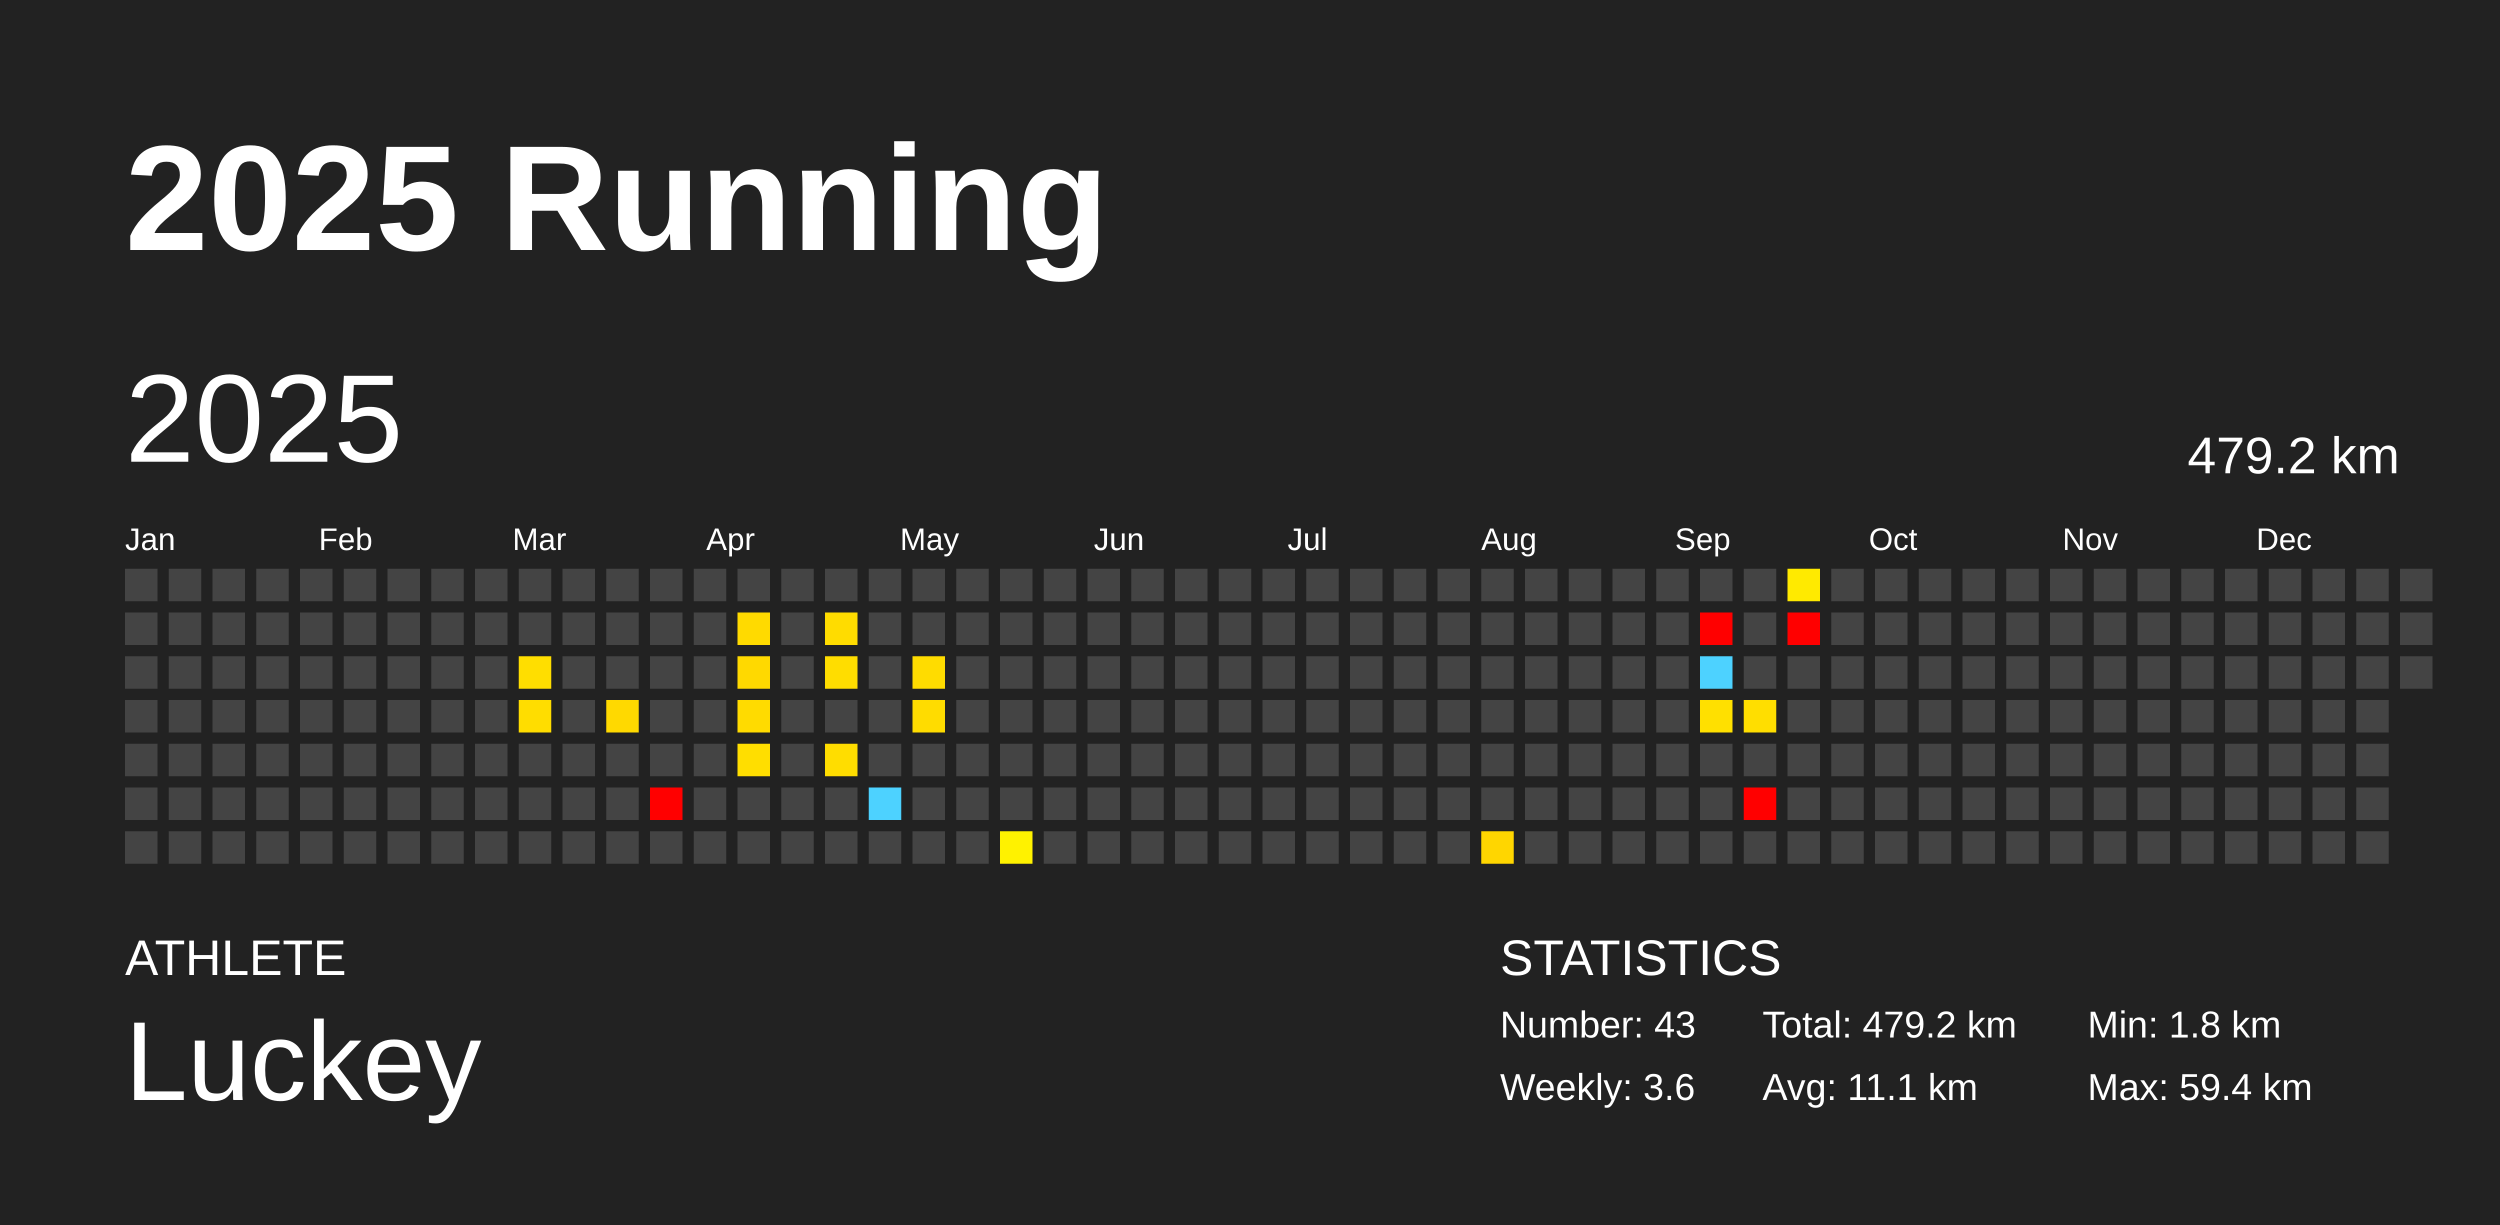
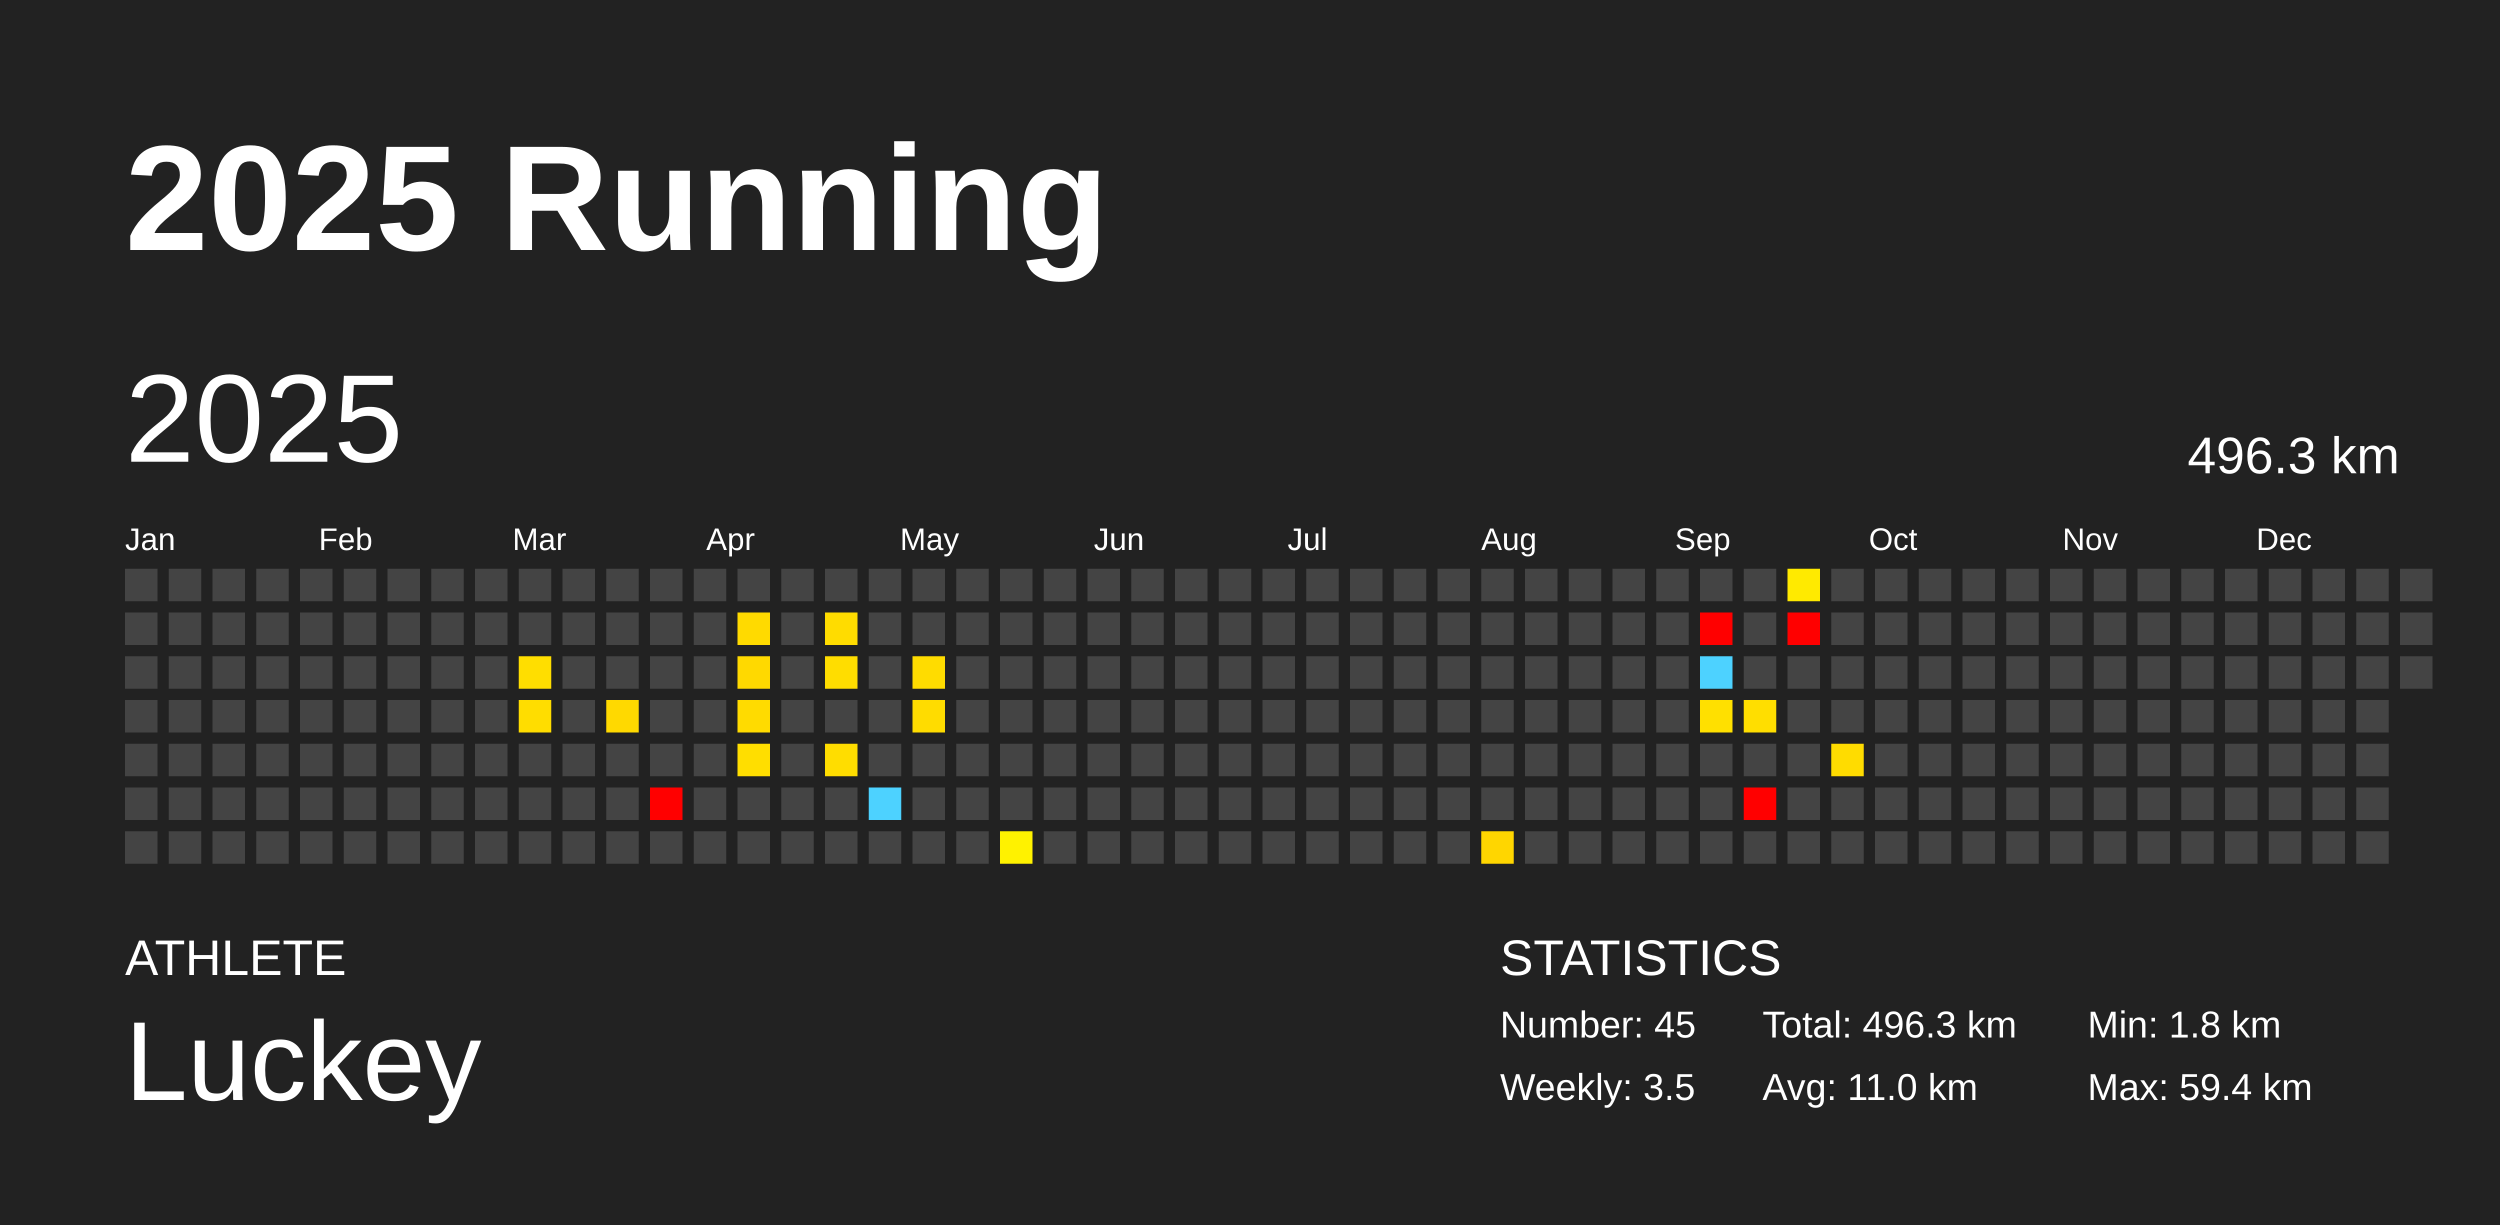
<svg xmlns="http://www.w3.org/2000/svg" baseProfile="full" height="98mm" version="1.1" viewBox="0,0,200,98" width="200mm">
  <defs />
  <rect fill="#222222" height="98" width="200" x="0" y="0" />
  <text fill="#FFFFFF" style="font-size:12px; font-family:Arial; font-weight:bold;" x="10" y="20">2025 Running</text>
  <text fill="#FFFFFF" style="font-size:4px; font-family:Arial" x="10" y="78">ATHLETE</text>
  <text fill="#FFFFFF" style="font-size:9px; font-family:Arial" x="10" y="88">Luckey</text>
  <text fill="#FFFFFF" style="font-size:4px; font-family:Arial" x="120" y="78">STATISTICS</text>
-   <text fill="#FFFFFF" style="font-size:3px; font-family:Arial" x="120" y="83">Number: 43</text>
-   <text fill="#FFFFFF" style="font-size:3px; font-family:Arial" x="120" y="88">Weekly: 3.6</text>
-   <text fill="#FFFFFF" style="font-size:3px; font-family:Arial" x="141" y="83">Total: 479.2 km</text>
-   <text fill="#FFFFFF" style="font-size:3px; font-family:Arial" x="141" y="88">Avg: 11.1 km</text>
+   <text fill="#FFFFFF" style="font-size:3px; font-family:Arial" x="120" y="83">Number: 45</text>
+   <text fill="#FFFFFF" style="font-size:3px; font-family:Arial" x="120" y="88">Weekly: 3.5</text>
+   <text fill="#FFFFFF" style="font-size:3px; font-family:Arial" x="141" y="83">Total: 496.3 km</text>
+   <text fill="#FFFFFF" style="font-size:3px; font-family:Arial" x="141" y="88">Avg: 11.0 km</text>
  <text fill="#FFFFFF" style="font-size:3px; font-family:Arial" x="167" y="83">Min: 1.8 km</text>
  <text fill="#FFFFFF" style="font-size:3px; font-family:Arial" x="167" y="88">Max: 59.4 km</text>
  <text dominant-baseline="hanging" fill="#FFFFFF" style="font-size:10.0px; font-family:Arial;" x="10" y="30">2025</text>
-   <text dominant-baseline="hanging" fill="#FFFFFF" style="font-size:4.125px; font-family:Arial;" x="175" y="35">479.2 km</text>
+   <text dominant-baseline="hanging" fill="#FFFFFF" style="font-size:4.125px; font-family:Arial;" x="175" y="35">496.3 km</text>
  <text fill="#FFFFFF" style="font-size:2.5px; font-family:Arial" x="10.0" y="44">Jan</text>
  <text fill="#FFFFFF" style="font-size:2.5px; font-family:Arial" x="25.5" y="44">Feb</text>
  <text fill="#FFFFFF" style="font-size:2.5px; font-family:Arial" x="41.0" y="44">Mar</text>
  <text fill="#FFFFFF" style="font-size:2.5px; font-family:Arial" x="56.5" y="44">Apr</text>
  <text fill="#FFFFFF" style="font-size:2.5px; font-family:Arial" x="72.0" y="44">May</text>
  <text fill="#FFFFFF" style="font-size:2.5px; font-family:Arial" x="87.5" y="44">Jun</text>
  <text fill="#FFFFFF" style="font-size:2.5px; font-family:Arial" x="103.0" y="44">Jul</text>
  <text fill="#FFFFFF" style="font-size:2.5px; font-family:Arial" x="118.5" y="44">Aug</text>
  <text fill="#FFFFFF" style="font-size:2.5px; font-family:Arial" x="134.0" y="44">Sep</text>
  <text fill="#FFFFFF" style="font-size:2.5px; font-family:Arial" x="149.5" y="44">Oct</text>
  <text fill="#FFFFFF" style="font-size:2.5px; font-family:Arial" x="165.0" y="44">Nov</text>
  <text fill="#FFFFFF" style="font-size:2.5px; font-family:Arial" x="180.5" y="44">Dec</text>
  <rect fill="#444444" height="2.6" width="2.6" x="10.0" y="45.5" />
  <rect fill="#444444" height="2.6" width="2.6" x="10.0" y="49.0" />
  <rect fill="#444444" height="2.6" width="2.6" x="10.0" y="52.5" />
  <rect fill="#444444" height="2.6" width="2.6" x="10.0" y="56.0" />
  <rect fill="#444444" height="2.6" width="2.6" x="10.0" y="59.5" />
  <rect fill="#444444" height="2.6" width="2.6" x="10.0" y="63.0" />
  <rect fill="#444444" height="2.6" width="2.6" x="10.0" y="66.5" />
  <rect fill="#444444" height="2.6" width="2.6" x="13.5" y="45.5" />
  <rect fill="#444444" height="2.6" width="2.6" x="13.5" y="49.0" />
  <rect fill="#444444" height="2.6" width="2.6" x="13.5" y="52.5" />
  <rect fill="#444444" height="2.6" width="2.6" x="13.5" y="56.0" />
  <rect fill="#444444" height="2.6" width="2.6" x="13.5" y="59.5" />
  <rect fill="#444444" height="2.6" width="2.6" x="13.5" y="63.0" />
  <rect fill="#444444" height="2.6" width="2.6" x="13.5" y="66.5" />
  <rect fill="#444444" height="2.6" width="2.6" x="17.0" y="45.5" />
  <rect fill="#444444" height="2.6" width="2.6" x="17.0" y="49.0" />
  <rect fill="#444444" height="2.6" width="2.6" x="17.0" y="52.5" />
  <rect fill="#444444" height="2.6" width="2.6" x="17.0" y="56.0" />
  <rect fill="#444444" height="2.6" width="2.6" x="17.0" y="59.5" />
  <rect fill="#444444" height="2.6" width="2.6" x="17.0" y="63.0" />
  <rect fill="#444444" height="2.6" width="2.6" x="17.0" y="66.5" />
  <rect fill="#444444" height="2.6" width="2.6" x="20.5" y="45.5" />
  <rect fill="#444444" height="2.6" width="2.6" x="20.5" y="49.0" />
  <rect fill="#444444" height="2.6" width="2.6" x="20.5" y="52.5" />
  <rect fill="#444444" height="2.6" width="2.6" x="20.5" y="56.0" />
  <rect fill="#444444" height="2.6" width="2.6" x="20.5" y="59.5" />
  <rect fill="#444444" height="2.6" width="2.6" x="20.5" y="63.0" />
  <rect fill="#444444" height="2.6" width="2.6" x="20.5" y="66.5" />
  <rect fill="#444444" height="2.6" width="2.6" x="24.0" y="45.5" />
  <rect fill="#444444" height="2.6" width="2.6" x="24.0" y="49.0" />
  <rect fill="#444444" height="2.6" width="2.6" x="24.0" y="52.5" />
  <rect fill="#444444" height="2.6" width="2.6" x="24.0" y="56.0" />
  <rect fill="#444444" height="2.6" width="2.6" x="24.0" y="59.5" />
  <rect fill="#444444" height="2.6" width="2.6" x="24.0" y="63.0" />
  <rect fill="#444444" height="2.6" width="2.6" x="24.0" y="66.5" />
  <rect fill="#444444" height="2.6" width="2.6" x="27.5" y="45.5" />
  <rect fill="#444444" height="2.6" width="2.6" x="27.5" y="49.0" />
  <rect fill="#444444" height="2.6" width="2.6" x="27.5" y="52.5" />
  <rect fill="#444444" height="2.6" width="2.6" x="27.5" y="56.0" />
  <rect fill="#444444" height="2.6" width="2.6" x="27.5" y="59.5" />
  <rect fill="#444444" height="2.6" width="2.6" x="27.5" y="63.0" />
  <rect fill="#444444" height="2.6" width="2.6" x="27.5" y="66.5" />
  <rect fill="#444444" height="2.6" width="2.6" x="31.0" y="45.5" />
  <rect fill="#444444" height="2.6" width="2.6" x="31.0" y="49.0" />
  <rect fill="#444444" height="2.6" width="2.6" x="31.0" y="52.5" />
  <rect fill="#444444" height="2.6" width="2.6" x="31.0" y="56.0" />
  <rect fill="#444444" height="2.6" width="2.6" x="31.0" y="59.5" />
  <rect fill="#444444" height="2.6" width="2.6" x="31.0" y="63.0" />
  <rect fill="#444444" height="2.6" width="2.6" x="31.0" y="66.5" />
  <rect fill="#444444" height="2.6" width="2.6" x="34.5" y="45.5" />
  <rect fill="#444444" height="2.6" width="2.6" x="34.5" y="49.0" />
  <rect fill="#444444" height="2.6" width="2.6" x="34.5" y="52.5" />
  <rect fill="#444444" height="2.6" width="2.6" x="34.5" y="56.0" />
  <rect fill="#444444" height="2.6" width="2.6" x="34.5" y="59.5" />
  <rect fill="#444444" height="2.6" width="2.6" x="34.5" y="63.0" />
  <rect fill="#444444" height="2.6" width="2.6" x="34.5" y="66.5" />
  <rect fill="#444444" height="2.6" width="2.6" x="38.0" y="45.5" />
  <rect fill="#444444" height="2.6" width="2.6" x="38.0" y="49.0" />
  <rect fill="#444444" height="2.6" width="2.6" x="38.0" y="52.5" />
  <rect fill="#444444" height="2.6" width="2.6" x="38.0" y="56.0" />
  <rect fill="#444444" height="2.6" width="2.6" x="38.0" y="59.5" />
  <rect fill="#444444" height="2.6" width="2.6" x="38.0" y="63.0" />
  <rect fill="#444444" height="2.6" width="2.6" x="38.0" y="66.5" />
  <rect fill="#444444" height="2.6" width="2.6" x="41.5" y="45.5" />
  <rect fill="#444444" height="2.6" width="2.6" x="41.5" y="49.0" />
  <rect fill="#ffde00" height="2.6" width="2.6" x="41.5" y="52.5" />
  <rect fill="#ffdd00" height="2.6" width="2.6" x="41.5" y="56.0" />
  <rect fill="#444444" height="2.6" width="2.6" x="41.5" y="59.5" />
  <rect fill="#444444" height="2.6" width="2.6" x="41.5" y="63.0" />
  <rect fill="#444444" height="2.6" width="2.6" x="41.5" y="66.5" />
  <rect fill="#444444" height="2.6" width="2.6" x="45.0" y="45.5" />
  <rect fill="#444444" height="2.6" width="2.6" x="45.0" y="49.0" />
  <rect fill="#444444" height="2.6" width="2.6" x="45.0" y="52.5" />
  <rect fill="#444444" height="2.6" width="2.6" x="45.0" y="56.0" />
  <rect fill="#444444" height="2.6" width="2.6" x="45.0" y="59.5" />
  <rect fill="#444444" height="2.6" width="2.6" x="45.0" y="63.0" />
  <rect fill="#444444" height="2.6" width="2.6" x="45.0" y="66.5" />
  <rect fill="#444444" height="2.6" width="2.6" x="48.5" y="45.5" />
  <rect fill="#444444" height="2.6" width="2.6" x="48.5" y="49.0" />
  <rect fill="#444444" height="2.6" width="2.6" x="48.5" y="52.5" />
  <rect fill="#ffd900" height="2.6" width="2.6" x="48.5" y="56.0" />
  <rect fill="#444444" height="2.6" width="2.6" x="48.5" y="59.5" />
  <rect fill="#444444" height="2.6" width="2.6" x="48.5" y="63.0" />
  <rect fill="#444444" height="2.6" width="2.6" x="48.5" y="66.5" />
  <rect fill="#444444" height="2.6" width="2.6" x="52.0" y="45.5" />
  <rect fill="#444444" height="2.6" width="2.6" x="52.0" y="49.0" />
  <rect fill="#444444" height="2.6" width="2.6" x="52.0" y="52.5" />
  <rect fill="#444444" height="2.6" width="2.6" x="52.0" y="56.0" />
  <rect fill="#444444" height="2.6" width="2.6" x="52.0" y="59.5" />
  <rect fill="red" height="2.6" width="2.6" x="52.0" y="63.0" />
  <rect fill="#444444" height="2.6" width="2.6" x="52.0" y="66.5" />
  <rect fill="#444444" height="2.6" width="2.6" x="55.5" y="45.5" />
  <rect fill="#444444" height="2.6" width="2.6" x="55.5" y="49.0" />
  <rect fill="#444444" height="2.6" width="2.6" x="55.5" y="52.5" />
  <rect fill="#444444" height="2.6" width="2.6" x="55.5" y="56.0" />
  <rect fill="#444444" height="2.6" width="2.6" x="55.5" y="59.5" />
  <rect fill="#444444" height="2.6" width="2.6" x="55.5" y="63.0" />
  <rect fill="#444444" height="2.6" width="2.6" x="55.5" y="66.5" />
  <rect fill="#444444" height="2.6" width="2.6" x="59.0" y="45.5" />
  <rect fill="#ffda00" height="2.6" width="2.6" x="59.0" y="49.0" />
  <rect fill="#ffd900" height="2.6" width="2.6" x="59.0" y="52.5" />
  <rect fill="#ffdb00" height="2.6" width="2.6" x="59.0" y="56.0" />
  <rect fill="#ffde00" height="2.6" width="2.6" x="59.0" y="59.5" />
  <rect fill="#444444" height="2.6" width="2.6" x="59.0" y="63.0" />
  <rect fill="#444444" height="2.6" width="2.6" x="59.0" y="66.5" />
  <rect fill="#444444" height="2.6" width="2.6" x="62.5" y="45.5" />
  <rect fill="#444444" height="2.6" width="2.6" x="62.5" y="49.0" />
  <rect fill="#444444" height="2.6" width="2.6" x="62.5" y="52.5" />
  <rect fill="#444444" height="2.6" width="2.6" x="62.5" y="56.0" />
  <rect fill="#444444" height="2.6" width="2.6" x="62.5" y="59.5" />
  <rect fill="#444444" height="2.6" width="2.6" x="62.5" y="63.0" />
  <rect fill="#444444" height="2.6" width="2.6" x="62.5" y="66.5" />
  <rect fill="#444444" height="2.6" width="2.6" x="66.0" y="45.5" />
  <rect fill="#ffdc00" height="2.6" width="2.6" x="66.0" y="49.0" />
  <rect fill="#ffdd00" height="2.6" width="2.6" x="66.0" y="52.5" />
  <rect fill="#444444" height="2.6" width="2.6" x="66.0" y="56.0" />
  <rect fill="#ffdd00" height="2.6" width="2.6" x="66.0" y="59.5" />
  <rect fill="#444444" height="2.6" width="2.6" x="66.0" y="63.0" />
  <rect fill="#444444" height="2.6" width="2.6" x="66.0" y="66.5" />
  <rect fill="#444444" height="2.6" width="2.6" x="69.5" y="45.5" />
  <rect fill="#444444" height="2.6" width="2.6" x="69.5" y="49.0" />
  <rect fill="#444444" height="2.6" width="2.6" x="69.5" y="52.5" />
  <rect fill="#444444" height="2.6" width="2.6" x="69.5" y="56.0" />
  <rect fill="#444444" height="2.6" width="2.6" x="69.5" y="59.5" />
  <rect fill="#4dd2ff" height="2.6" width="2.6" x="69.5" y="63.0" />
  <rect fill="#444444" height="2.6" width="2.6" x="69.5" y="66.5" />
  <rect fill="#444444" height="2.6" width="2.6" x="73.0" y="45.5" />
  <rect fill="#444444" height="2.6" width="2.6" x="73.0" y="49.0" />
  <rect fill="#ffdc00" height="2.6" width="2.6" x="73.0" y="52.5" />
  <rect fill="#ffdc00" height="2.6" width="2.6" x="73.0" y="56.0" />
  <rect fill="#444444" height="2.6" width="2.6" x="73.0" y="59.5" />
  <rect fill="#444444" height="2.6" width="2.6" x="73.0" y="63.0" />
  <rect fill="#444444" height="2.6" width="2.6" x="73.0" y="66.5" />
  <rect fill="#444444" height="2.6" width="2.6" x="76.5" y="45.5" />
  <rect fill="#444444" height="2.6" width="2.6" x="76.5" y="49.0" />
  <rect fill="#444444" height="2.6" width="2.6" x="76.5" y="52.5" />
  <rect fill="#444444" height="2.6" width="2.6" x="76.5" y="56.0" />
  <rect fill="#444444" height="2.6" width="2.6" x="76.5" y="59.5" />
  <rect fill="#444444" height="2.6" width="2.6" x="76.5" y="63.0" />
  <rect fill="#444444" height="2.6" width="2.6" x="76.5" y="66.5" />
  <rect fill="#444444" height="2.6" width="2.6" x="80.0" y="45.5" />
  <rect fill="#444444" height="2.6" width="2.6" x="80.0" y="49.0" />
  <rect fill="#444444" height="2.6" width="2.6" x="80.0" y="52.5" />
  <rect fill="#444444" height="2.6" width="2.6" x="80.0" y="56.0" />
  <rect fill="#444444" height="2.6" width="2.6" x="80.0" y="59.5" />
  <rect fill="#444444" height="2.6" width="2.6" x="80.0" y="63.0" />
  <rect fill="#fff200" height="2.6" width="2.6" x="80.0" y="66.5" />
  <rect fill="#444444" height="2.6" width="2.6" x="83.5" y="45.5" />
  <rect fill="#444444" height="2.6" width="2.6" x="83.5" y="49.0" />
  <rect fill="#444444" height="2.6" width="2.6" x="83.5" y="52.5" />
  <rect fill="#444444" height="2.6" width="2.6" x="83.5" y="56.0" />
  <rect fill="#444444" height="2.6" width="2.6" x="83.5" y="59.5" />
  <rect fill="#444444" height="2.6" width="2.6" x="83.5" y="63.0" />
  <rect fill="#444444" height="2.6" width="2.6" x="83.5" y="66.5" />
  <rect fill="#444444" height="2.6" width="2.6" x="87.0" y="45.5" />
  <rect fill="#444444" height="2.6" width="2.6" x="87.0" y="49.0" />
  <rect fill="#444444" height="2.6" width="2.6" x="87.0" y="52.5" />
  <rect fill="#444444" height="2.6" width="2.6" x="87.0" y="56.0" />
  <rect fill="#444444" height="2.6" width="2.6" x="87.0" y="59.5" />
  <rect fill="#444444" height="2.6" width="2.6" x="87.0" y="63.0" />
  <rect fill="#444444" height="2.6" width="2.6" x="87.0" y="66.5" />
  <rect fill="#444444" height="2.6" width="2.6" x="90.5" y="45.5" />
  <rect fill="#444444" height="2.6" width="2.6" x="90.5" y="49.0" />
  <rect fill="#444444" height="2.6" width="2.6" x="90.5" y="52.5" />
  <rect fill="#444444" height="2.6" width="2.6" x="90.5" y="56.0" />
  <rect fill="#444444" height="2.6" width="2.6" x="90.5" y="59.5" />
  <rect fill="#444444" height="2.6" width="2.6" x="90.5" y="63.0" />
  <rect fill="#444444" height="2.6" width="2.6" x="90.5" y="66.5" />
  <rect fill="#444444" height="2.6" width="2.6" x="94.0" y="45.5" />
  <rect fill="#444444" height="2.6" width="2.6" x="94.0" y="49.0" />
  <rect fill="#444444" height="2.6" width="2.6" x="94.0" y="52.5" />
  <rect fill="#444444" height="2.6" width="2.6" x="94.0" y="56.0" />
  <rect fill="#444444" height="2.6" width="2.6" x="94.0" y="59.5" />
  <rect fill="#444444" height="2.6" width="2.6" x="94.0" y="63.0" />
  <rect fill="#444444" height="2.6" width="2.6" x="94.0" y="66.5" />
  <rect fill="#444444" height="2.6" width="2.6" x="97.5" y="45.5" />
  <rect fill="#444444" height="2.6" width="2.6" x="97.5" y="49.0" />
  <rect fill="#444444" height="2.6" width="2.6" x="97.5" y="52.5" />
  <rect fill="#444444" height="2.6" width="2.6" x="97.5" y="56.0" />
  <rect fill="#444444" height="2.6" width="2.6" x="97.5" y="59.5" />
  <rect fill="#444444" height="2.6" width="2.6" x="97.5" y="63.0" />
  <rect fill="#444444" height="2.6" width="2.6" x="97.5" y="66.5" />
  <rect fill="#444444" height="2.6" width="2.6" x="101.0" y="45.5" />
  <rect fill="#444444" height="2.6" width="2.6" x="101.0" y="49.0" />
  <rect fill="#444444" height="2.6" width="2.6" x="101.0" y="52.5" />
  <rect fill="#444444" height="2.6" width="2.6" x="101.0" y="56.0" />
  <rect fill="#444444" height="2.6" width="2.6" x="101.0" y="59.5" />
  <rect fill="#444444" height="2.6" width="2.6" x="101.0" y="63.0" />
  <rect fill="#444444" height="2.6" width="2.6" x="101.0" y="66.5" />
  <rect fill="#444444" height="2.6" width="2.6" x="104.5" y="45.5" />
  <rect fill="#444444" height="2.6" width="2.6" x="104.5" y="49.0" />
  <rect fill="#444444" height="2.6" width="2.6" x="104.5" y="52.5" />
  <rect fill="#444444" height="2.6" width="2.6" x="104.5" y="56.0" />
  <rect fill="#444444" height="2.6" width="2.6" x="104.5" y="59.5" />
  <rect fill="#444444" height="2.6" width="2.6" x="104.5" y="63.0" />
  <rect fill="#444444" height="2.6" width="2.6" x="104.5" y="66.5" />
  <rect fill="#444444" height="2.6" width="2.6" x="108.0" y="45.5" />
  <rect fill="#444444" height="2.6" width="2.6" x="108.0" y="49.0" />
  <rect fill="#444444" height="2.6" width="2.6" x="108.0" y="52.5" />
  <rect fill="#444444" height="2.6" width="2.6" x="108.0" y="56.0" />
  <rect fill="#444444" height="2.6" width="2.6" x="108.0" y="59.5" />
  <rect fill="#444444" height="2.6" width="2.6" x="108.0" y="63.0" />
  <rect fill="#444444" height="2.6" width="2.6" x="108.0" y="66.5" />
  <rect fill="#444444" height="2.6" width="2.6" x="111.5" y="45.5" />
  <rect fill="#444444" height="2.6" width="2.6" x="111.5" y="49.0" />
  <rect fill="#444444" height="2.6" width="2.6" x="111.5" y="52.5" />
  <rect fill="#444444" height="2.6" width="2.6" x="111.5" y="56.0" />
  <rect fill="#444444" height="2.6" width="2.6" x="111.5" y="59.5" />
  <rect fill="#444444" height="2.6" width="2.6" x="111.5" y="63.0" />
  <rect fill="#444444" height="2.6" width="2.6" x="111.5" y="66.5" />
  <rect fill="#444444" height="2.6" width="2.6" x="115.0" y="45.5" />
  <rect fill="#444444" height="2.6" width="2.6" x="115.0" y="49.0" />
  <rect fill="#444444" height="2.6" width="2.6" x="115.0" y="52.5" />
  <rect fill="#444444" height="2.6" width="2.6" x="115.0" y="56.0" />
  <rect fill="#444444" height="2.6" width="2.6" x="115.0" y="59.5" />
  <rect fill="#444444" height="2.6" width="2.6" x="115.0" y="63.0" />
  <rect fill="#444444" height="2.6" width="2.6" x="115.0" y="66.5" />
  <rect fill="#444444" height="2.6" width="2.6" x="118.5" y="45.5" />
  <rect fill="#444444" height="2.6" width="2.6" x="118.5" y="49.0" />
  <rect fill="#444444" height="2.6" width="2.6" x="118.5" y="52.5" />
  <rect fill="#444444" height="2.6" width="2.6" x="118.5" y="56.0" />
  <rect fill="#444444" height="2.6" width="2.6" x="118.5" y="59.5" />
  <rect fill="#444444" height="2.6" width="2.6" x="118.5" y="63.0" />
  <rect fill="#ffd600" height="2.6" width="2.6" x="118.5" y="66.5" />
  <rect fill="#444444" height="2.6" width="2.6" x="122.0" y="45.5" />
  <rect fill="#444444" height="2.6" width="2.6" x="122.0" y="49.0" />
  <rect fill="#444444" height="2.6" width="2.6" x="122.0" y="52.5" />
  <rect fill="#444444" height="2.6" width="2.6" x="122.0" y="56.0" />
  <rect fill="#444444" height="2.6" width="2.6" x="122.0" y="59.5" />
  <rect fill="#444444" height="2.6" width="2.6" x="122.0" y="63.0" />
  <rect fill="#444444" height="2.6" width="2.6" x="122.0" y="66.5" />
  <rect fill="#444444" height="2.6" width="2.6" x="125.5" y="45.5" />
  <rect fill="#444444" height="2.6" width="2.6" x="125.5" y="49.0" />
  <rect fill="#444444" height="2.6" width="2.6" x="125.5" y="52.5" />
  <rect fill="#444444" height="2.6" width="2.6" x="125.5" y="56.0" />
  <rect fill="#444444" height="2.6" width="2.6" x="125.5" y="59.5" />
  <rect fill="#444444" height="2.6" width="2.6" x="125.5" y="63.0" />
  <rect fill="#444444" height="2.6" width="2.6" x="125.5" y="66.5" />
  <rect fill="#444444" height="2.6" width="2.6" x="129.0" y="45.5" />
  <rect fill="#444444" height="2.6" width="2.6" x="129.0" y="49.0" />
  <rect fill="#444444" height="2.6" width="2.6" x="129.0" y="52.5" />
  <rect fill="#444444" height="2.6" width="2.6" x="129.0" y="56.0" />
  <rect fill="#444444" height="2.6" width="2.6" x="129.0" y="59.5" />
  <rect fill="#444444" height="2.6" width="2.6" x="129.0" y="63.0" />
  <rect fill="#444444" height="2.6" width="2.6" x="129.0" y="66.5" />
  <rect fill="#444444" height="2.6" width="2.6" x="132.5" y="45.5" />
  <rect fill="#444444" height="2.6" width="2.6" x="132.5" y="49.0" />
  <rect fill="#444444" height="2.6" width="2.6" x="132.5" y="52.5" />
  <rect fill="#444444" height="2.6" width="2.6" x="132.5" y="56.0" />
  <rect fill="#444444" height="2.6" width="2.6" x="132.5" y="59.5" />
  <rect fill="#444444" height="2.6" width="2.6" x="132.5" y="63.0" />
  <rect fill="#444444" height="2.6" width="2.6" x="132.5" y="66.5" />
  <rect fill="#444444" height="2.6" width="2.6" x="136.0" y="45.5" />
  <rect fill="red" height="2.6" width="2.6" x="136.0" y="49.0" />
  <rect fill="#4dd2ff" height="2.6" width="2.6" x="136.0" y="52.5" />
  <rect fill="#ffe000" height="2.6" width="2.6" x="136.0" y="56.0" />
  <rect fill="#444444" height="2.6" width="2.6" x="136.0" y="59.5" />
  <rect fill="#444444" height="2.6" width="2.6" x="136.0" y="63.0" />
  <rect fill="#444444" height="2.6" width="2.6" x="136.0" y="66.5" />
  <rect fill="#444444" height="2.6" width="2.6" x="139.5" y="45.5" />
  <rect fill="#444444" height="2.6" width="2.6" x="139.5" y="49.0" />
  <rect fill="#444444" height="2.6" width="2.6" x="139.5" y="52.5" />
  <rect fill="#ffde00" height="2.6" width="2.6" x="139.5" y="56.0" />
  <rect fill="#444444" height="2.6" width="2.6" x="139.5" y="59.5" />
  <rect fill="red" height="2.6" width="2.6" x="139.5" y="63.0" />
  <rect fill="#444444" height="2.6" width="2.6" x="139.5" y="66.5" />
  <rect fill="#ffea00" height="2.6" width="2.6" x="143.0" y="45.5" />
  <rect fill="red" height="2.6" width="2.6" x="143.0" y="49.0" />
  <rect fill="#444444" height="2.6" width="2.6" x="143.0" y="52.5" />
  <rect fill="#444444" height="2.6" width="2.6" x="143.0" y="56.0" />
  <rect fill="#444444" height="2.6" width="2.6" x="143.0" y="59.5" />
  <rect fill="#444444" height="2.6" width="2.6" x="143.0" y="63.0" />
  <rect fill="#444444" height="2.6" width="2.6" x="143.0" y="66.5" />
  <rect fill="#444444" height="2.6" width="2.6" x="146.5" y="45.5" />
  <rect fill="#444444" height="2.6" width="2.6" x="146.5" y="49.0" />
  <rect fill="#444444" height="2.6" width="2.6" x="146.5" y="52.5" />
  <rect fill="#444444" height="2.6" width="2.6" x="146.5" y="56.0" />
-   <rect fill="#444444" height="2.6" width="2.6" x="146.5" y="59.5" />
+   <rect fill="#ffdc00" height="2.6" width="2.6" x="146.5" y="59.5" />
  <rect fill="#444444" height="2.6" width="2.6" x="146.5" y="63.0" />
  <rect fill="#444444" height="2.6" width="2.6" x="146.5" y="66.5" />
  <rect fill="#444444" height="2.6" width="2.6" x="150.0" y="45.5" />
  <rect fill="#444444" height="2.6" width="2.6" x="150.0" y="49.0" />
  <rect fill="#444444" height="2.6" width="2.6" x="150.0" y="52.5" />
  <rect fill="#444444" height="2.6" width="2.6" x="150.0" y="56.0" />
  <rect fill="#444444" height="2.6" width="2.6" x="150.0" y="59.5" />
  <rect fill="#444444" height="2.6" width="2.6" x="150.0" y="63.0" />
  <rect fill="#444444" height="2.6" width="2.6" x="150.0" y="66.5" />
  <rect fill="#444444" height="2.6" width="2.6" x="153.5" y="45.5" />
  <rect fill="#444444" height="2.6" width="2.6" x="153.5" y="49.0" />
  <rect fill="#444444" height="2.6" width="2.6" x="153.5" y="52.5" />
  <rect fill="#444444" height="2.6" width="2.6" x="153.5" y="56.0" />
  <rect fill="#444444" height="2.6" width="2.6" x="153.5" y="59.5" />
  <rect fill="#444444" height="2.6" width="2.6" x="153.5" y="63.0" />
  <rect fill="#444444" height="2.6" width="2.6" x="153.5" y="66.5" />
  <rect fill="#444444" height="2.6" width="2.6" x="157.0" y="45.5" />
  <rect fill="#444444" height="2.6" width="2.6" x="157.0" y="49.0" />
  <rect fill="#444444" height="2.6" width="2.6" x="157.0" y="52.5" />
  <rect fill="#444444" height="2.6" width="2.6" x="157.0" y="56.0" />
  <rect fill="#444444" height="2.6" width="2.6" x="157.0" y="59.5" />
  <rect fill="#444444" height="2.6" width="2.6" x="157.0" y="63.0" />
  <rect fill="#444444" height="2.6" width="2.6" x="157.0" y="66.5" />
  <rect fill="#444444" height="2.6" width="2.6" x="160.5" y="45.5" />
  <rect fill="#444444" height="2.6" width="2.6" x="160.5" y="49.0" />
  <rect fill="#444444" height="2.6" width="2.6" x="160.5" y="52.5" />
  <rect fill="#444444" height="2.6" width="2.6" x="160.5" y="56.0" />
  <rect fill="#444444" height="2.6" width="2.6" x="160.5" y="59.5" />
  <rect fill="#444444" height="2.6" width="2.6" x="160.5" y="63.0" />
  <rect fill="#444444" height="2.6" width="2.6" x="160.5" y="66.5" />
  <rect fill="#444444" height="2.6" width="2.6" x="164.0" y="45.5" />
  <rect fill="#444444" height="2.6" width="2.6" x="164.0" y="49.0" />
  <rect fill="#444444" height="2.6" width="2.6" x="164.0" y="52.5" />
  <rect fill="#444444" height="2.6" width="2.6" x="164.0" y="56.0" />
  <rect fill="#444444" height="2.6" width="2.6" x="164.0" y="59.5" />
  <rect fill="#444444" height="2.6" width="2.6" x="164.0" y="63.0" />
  <rect fill="#444444" height="2.6" width="2.6" x="164.0" y="66.5" />
  <rect fill="#444444" height="2.6" width="2.6" x="167.5" y="45.5" />
  <rect fill="#444444" height="2.6" width="2.6" x="167.5" y="49.0" />
  <rect fill="#444444" height="2.6" width="2.6" x="167.5" y="52.5" />
  <rect fill="#444444" height="2.6" width="2.6" x="167.5" y="56.0" />
  <rect fill="#444444" height="2.6" width="2.6" x="167.5" y="59.5" />
  <rect fill="#444444" height="2.6" width="2.6" x="167.5" y="63.0" />
  <rect fill="#444444" height="2.6" width="2.6" x="167.5" y="66.5" />
  <rect fill="#444444" height="2.6" width="2.6" x="171.0" y="45.5" />
  <rect fill="#444444" height="2.6" width="2.6" x="171.0" y="49.0" />
  <rect fill="#444444" height="2.6" width="2.6" x="171.0" y="52.5" />
  <rect fill="#444444" height="2.6" width="2.6" x="171.0" y="56.0" />
  <rect fill="#444444" height="2.6" width="2.6" x="171.0" y="59.5" />
  <rect fill="#444444" height="2.6" width="2.6" x="171.0" y="63.0" />
  <rect fill="#444444" height="2.6" width="2.6" x="171.0" y="66.5" />
  <rect fill="#444444" height="2.6" width="2.6" x="174.5" y="45.5" />
  <rect fill="#444444" height="2.6" width="2.6" x="174.5" y="49.0" />
  <rect fill="#444444" height="2.6" width="2.6" x="174.5" y="52.5" />
  <rect fill="#444444" height="2.6" width="2.6" x="174.5" y="56.0" />
  <rect fill="#444444" height="2.6" width="2.6" x="174.5" y="59.5" />
  <rect fill="#444444" height="2.6" width="2.6" x="174.5" y="63.0" />
  <rect fill="#444444" height="2.6" width="2.6" x="174.5" y="66.5" />
  <rect fill="#444444" height="2.6" width="2.6" x="178.0" y="45.5" />
  <rect fill="#444444" height="2.6" width="2.6" x="178.0" y="49.0" />
  <rect fill="#444444" height="2.6" width="2.6" x="178.0" y="52.5" />
  <rect fill="#444444" height="2.6" width="2.6" x="178.0" y="56.0" />
  <rect fill="#444444" height="2.6" width="2.6" x="178.0" y="59.5" />
  <rect fill="#444444" height="2.6" width="2.6" x="178.0" y="63.0" />
  <rect fill="#444444" height="2.6" width="2.6" x="178.0" y="66.5" />
  <rect fill="#444444" height="2.6" width="2.6" x="181.5" y="45.5" />
  <rect fill="#444444" height="2.6" width="2.6" x="181.5" y="49.0" />
  <rect fill="#444444" height="2.6" width="2.6" x="181.5" y="52.5" />
  <rect fill="#444444" height="2.6" width="2.6" x="181.5" y="56.0" />
  <rect fill="#444444" height="2.6" width="2.6" x="181.5" y="59.5" />
  <rect fill="#444444" height="2.6" width="2.6" x="181.5" y="63.0" />
  <rect fill="#444444" height="2.6" width="2.6" x="181.5" y="66.5" />
  <rect fill="#444444" height="2.6" width="2.6" x="185.0" y="45.5" />
  <rect fill="#444444" height="2.6" width="2.6" x="185.0" y="49.0" />
  <rect fill="#444444" height="2.6" width="2.6" x="185.0" y="52.5" />
  <rect fill="#444444" height="2.6" width="2.6" x="185.0" y="56.0" />
  <rect fill="#444444" height="2.6" width="2.6" x="185.0" y="59.5" />
  <rect fill="#444444" height="2.6" width="2.6" x="185.0" y="63.0" />
  <rect fill="#444444" height="2.6" width="2.6" x="185.0" y="66.5" />
  <rect fill="#444444" height="2.6" width="2.6" x="188.5" y="45.5" />
  <rect fill="#444444" height="2.6" width="2.6" x="188.5" y="49.0" />
  <rect fill="#444444" height="2.6" width="2.6" x="188.5" y="52.5" />
  <rect fill="#444444" height="2.6" width="2.6" x="188.5" y="56.0" />
  <rect fill="#444444" height="2.6" width="2.6" x="188.5" y="59.5" />
  <rect fill="#444444" height="2.6" width="2.6" x="188.5" y="63.0" />
  <rect fill="#444444" height="2.6" width="2.6" x="188.5" y="66.5" />
  <rect fill="#444444" height="2.6" width="2.6" x="192.0" y="45.5" />
  <rect fill="#444444" height="2.6" width="2.6" x="192.0" y="49.0" />
  <rect fill="#444444" height="2.6" width="2.6" x="192.0" y="52.5" />
</svg>
